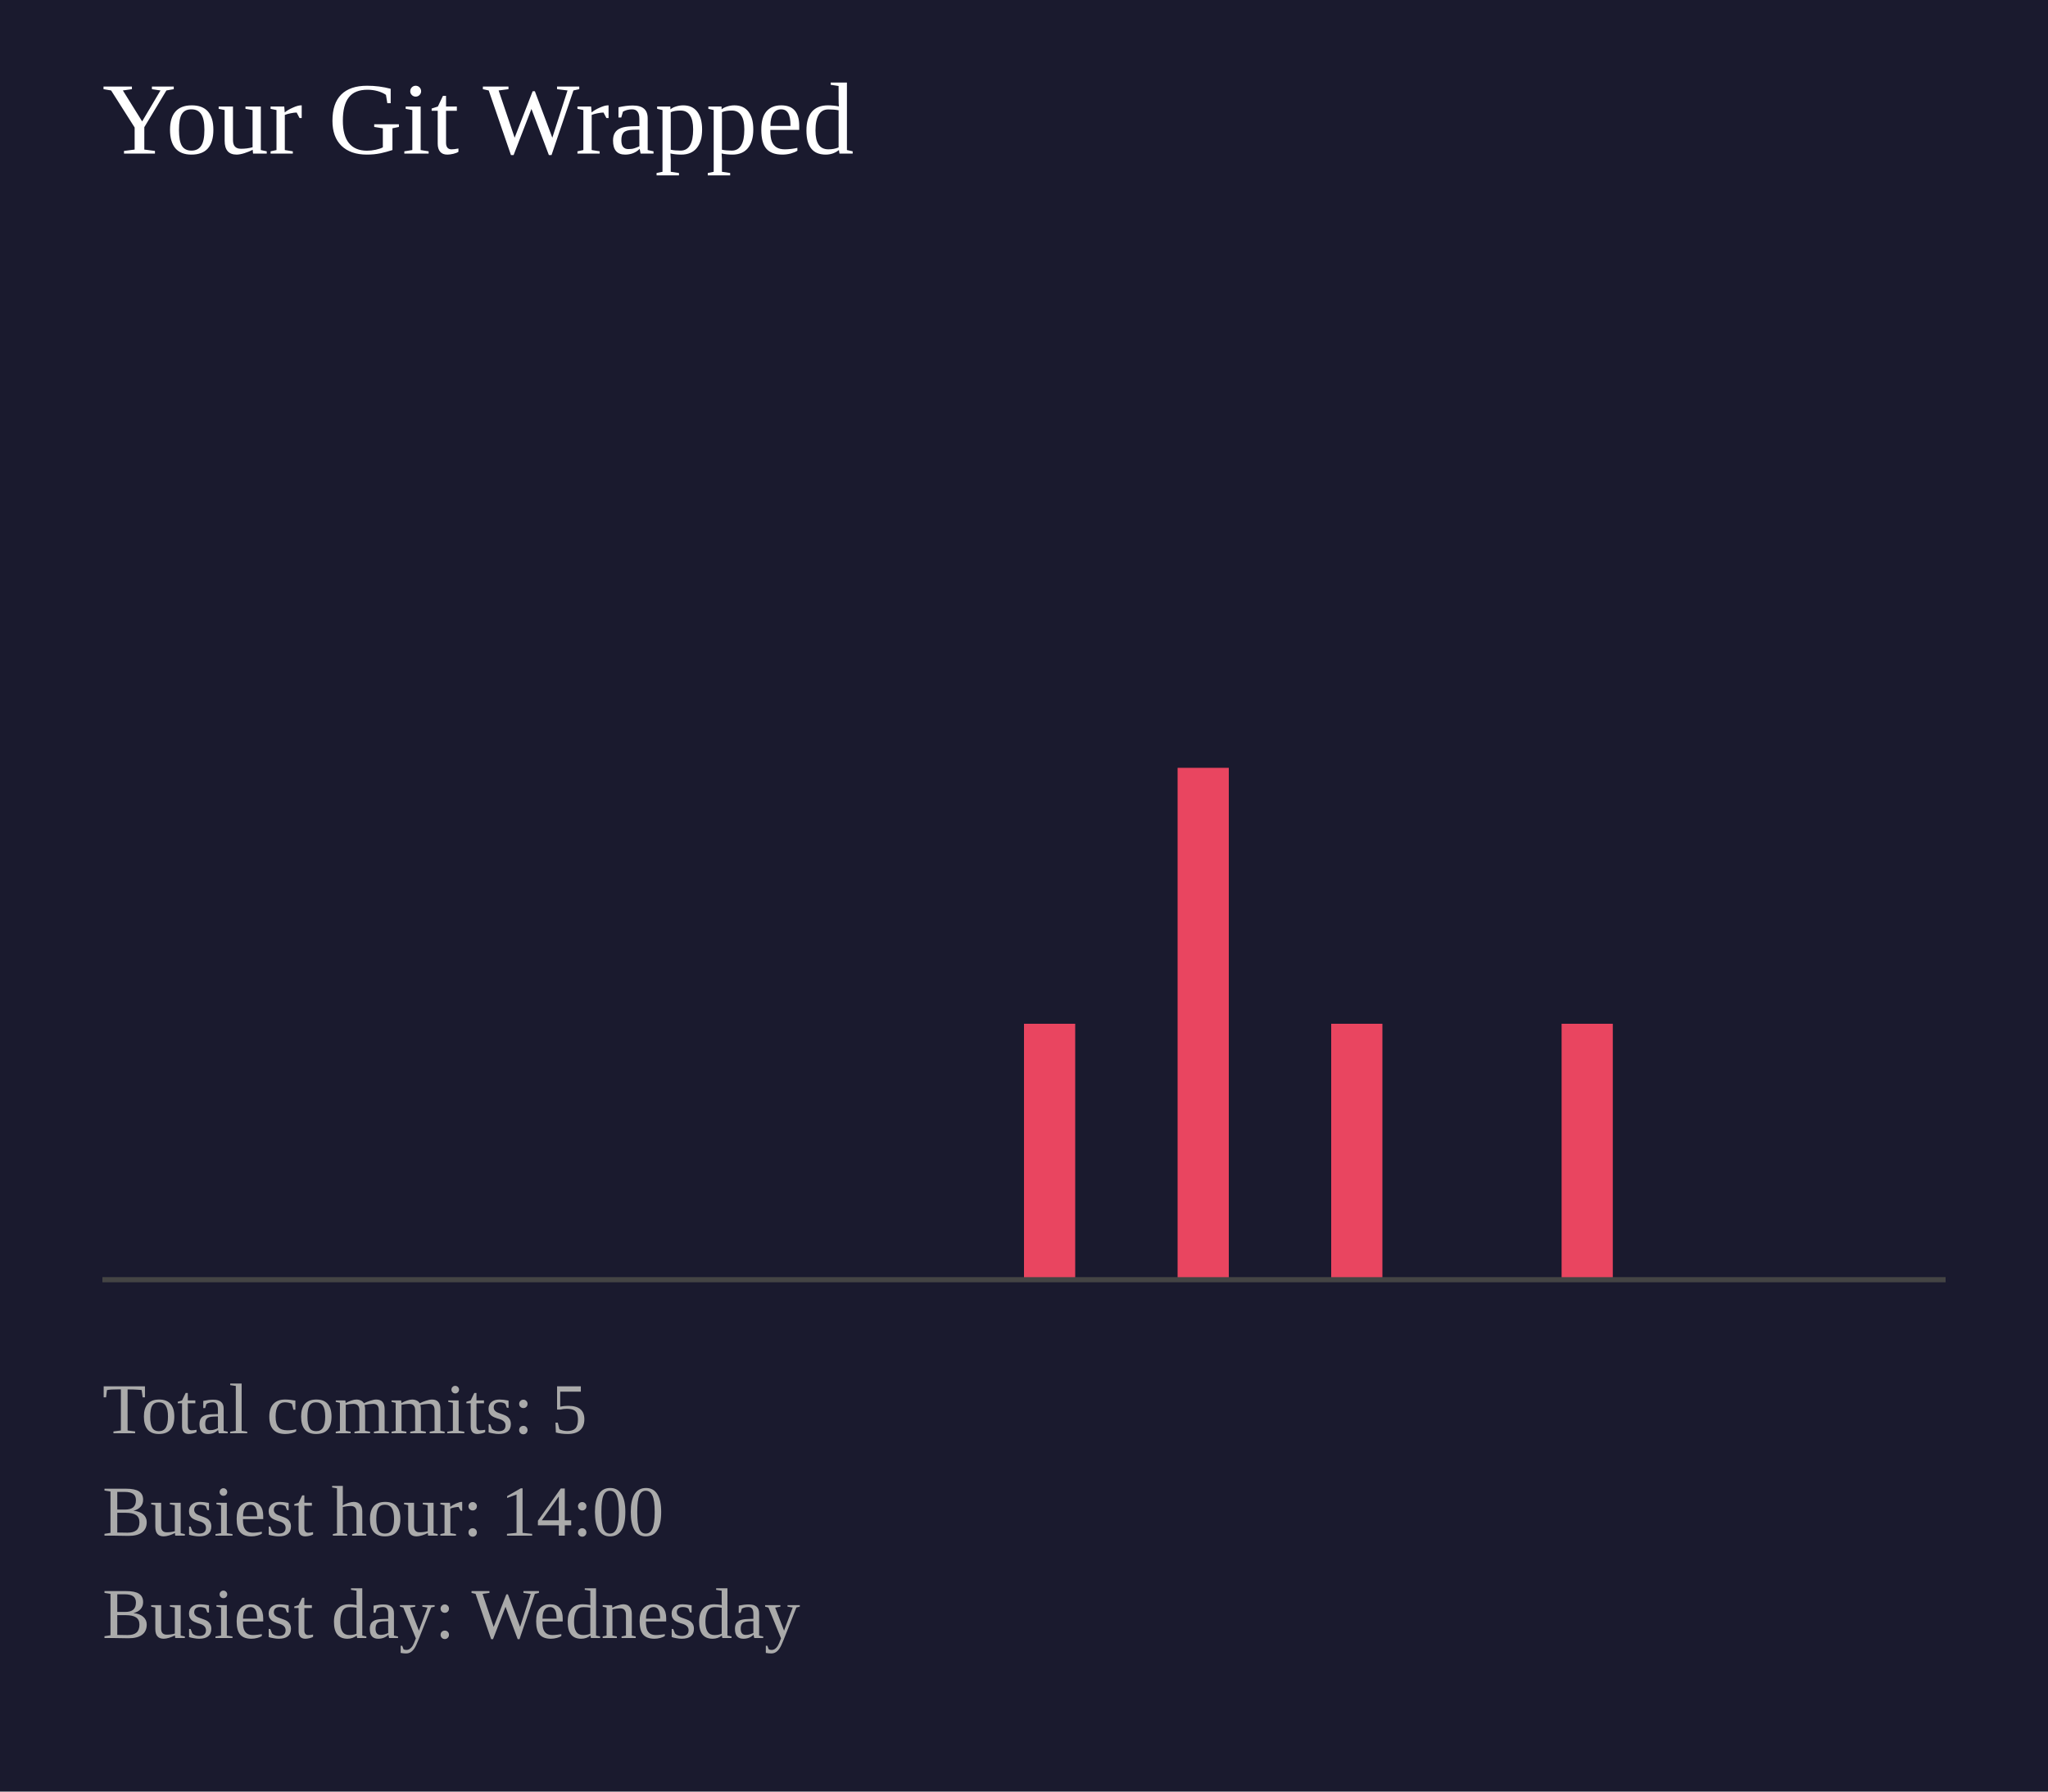
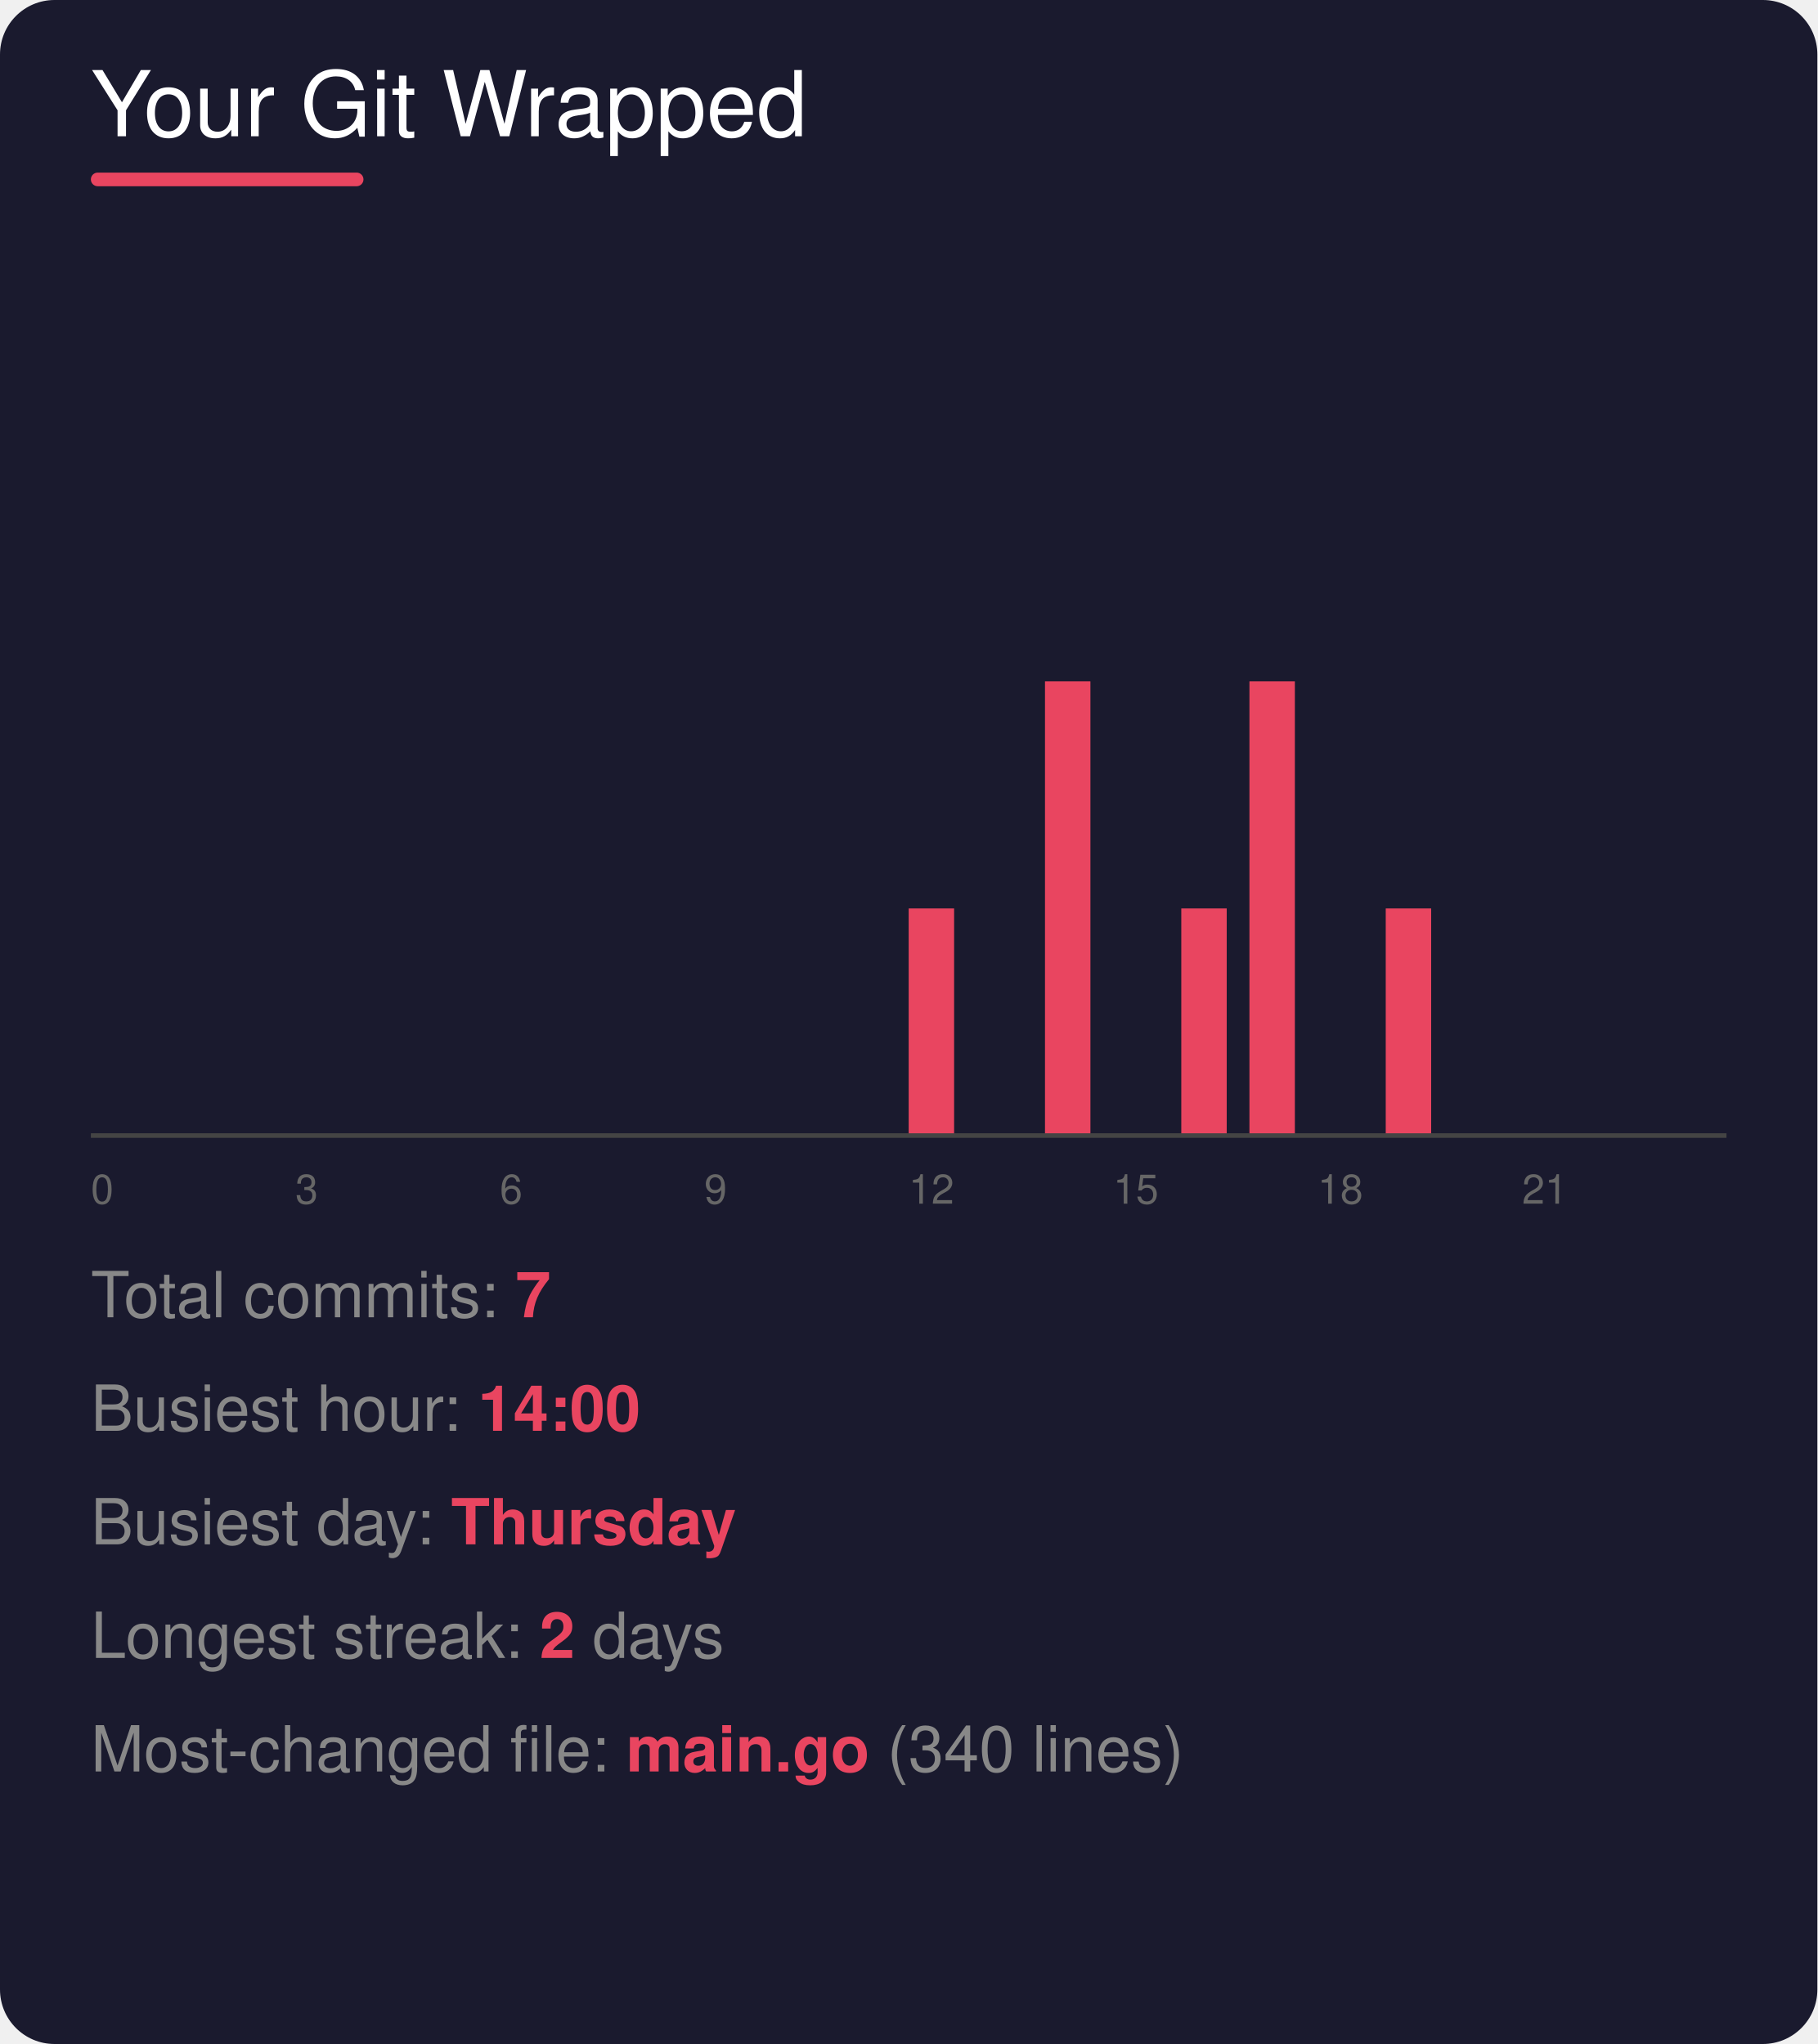
- <svg xmlns="http://www.w3.org/2000/svg" width="400" height="350">
-   <rect width="400" height="350" fill="#1a1a2e" />
+ <svg xmlns="http://www.w3.org/2000/svg" width="400" height="450" font-family="Helvetica, Arial, sans-serif">
+   <rect width="400" height="450" fill="#1a1a2e" rx="12" />
  <text x="20" y="30" font-size="20" fill="white">Your Git Wrapped</text>
+   <rect x="20" y="38" width="60" height="3" fill="#e94560" rx="1.5" />
  <rect x="20" y="250" width="10" height="0" fill="#e94560" />
+   <text x="20" y="265" font-size="9" fill="#666">0</text>
  <rect x="35" y="250" width="10" height="0" fill="#e94560" />
  <rect x="50" y="250" width="10" height="0" fill="#e94560" />
  <rect x="65" y="250" width="10" height="0" fill="#e94560" />
+   <text x="65" y="265" font-size="9" fill="#666">3</text>
  <rect x="80" y="250" width="10" height="0" fill="#e94560" />
  <rect x="95" y="250" width="10" height="0" fill="#e94560" />
  <rect x="110" y="250" width="10" height="0" fill="#e94560" />
+   <text x="110" y="265" font-size="9" fill="#666">6</text>
  <rect x="125" y="250" width="10" height="0" fill="#e94560" />
  <rect x="140" y="250" width="10" height="0" fill="#e94560" />
  <rect x="155" y="250" width="10" height="0" fill="#e94560" />
+   <text x="155" y="265" font-size="9" fill="#666">9</text>
  <rect x="170" y="250" width="10" height="0" fill="#e94560" />
  <rect x="185" y="250" width="10" height="0" fill="#e94560" />
  <rect x="200" y="200" width="10" height="50" fill="#e94560" />
+   <text x="200" y="265" font-size="9" fill="#666">12</text>
  <rect x="215" y="250" width="10" height="0" fill="#e94560" />
  <rect x="230" y="150" width="10" height="100" fill="#e94560" />
  <rect x="245" y="250" width="10" height="0" fill="#e94560" />
+   <text x="245" y="265" font-size="9" fill="#666">15</text>
  <rect x="260" y="200" width="10" height="50" fill="#e94560" />
-   <rect x="275" y="250" width="10" height="0" fill="#e94560" />
+   <rect x="275" y="150" width="10" height="100" fill="#e94560" />
  <rect x="290" y="250" width="10" height="0" fill="#e94560" />
+   <text x="290" y="265" font-size="9" fill="#666">18</text>
  <rect x="305" y="200" width="10" height="50" fill="#e94560" />
  <rect x="320" y="250" width="10" height="0" fill="#e94560" />
  <rect x="335" y="250" width="10" height="0" fill="#e94560" />
+   <text x="335" y="265" font-size="9" fill="#666">21</text>
  <rect x="350" y="250" width="10" height="0" fill="#e94560" />
  <rect x="365" y="250" width="10" height="0" fill="#e94560" />
  <line x1="20" y1="250" x2="380" y2="250" stroke="#444" stroke-width="1" />
-   <text x="20" y="280" font-size="14" fill="#aaa">Total commits: 5</text>
-   <text x="20" y="300" font-size="14" fill="#aaa">Busiest hour: 14:00</text>
-   <text x="20" y="320" font-size="14" fill="#aaa">Busiest day: Wednesday</text>
+   <text x="20" y="290" font-size="14" fill="#888">Total commits: <tspan fill="#e94560" font-weight="bold">7</tspan>
+   </text>
+   <text x="20" y="315" font-size="14" fill="#888">Busiest hour: <tspan fill="#e94560" font-weight="bold">14:00</tspan>
+   </text>
+   <text x="20" y="340" font-size="14" fill="#888">Busiest day: <tspan fill="#e94560" font-weight="bold">Thursday</tspan>
+   </text>
+   <text x="20" y="365" font-size="14" fill="#888">Longest streak: <tspan fill="#e94560" font-weight="bold">2</tspan> days</text>
+   <text x="20" y="390" font-size="14" fill="#888">Most-changed file: <tspan fill="#e94560" font-weight="bold">main.go</tspan> (340 lines)</text>
</svg>
